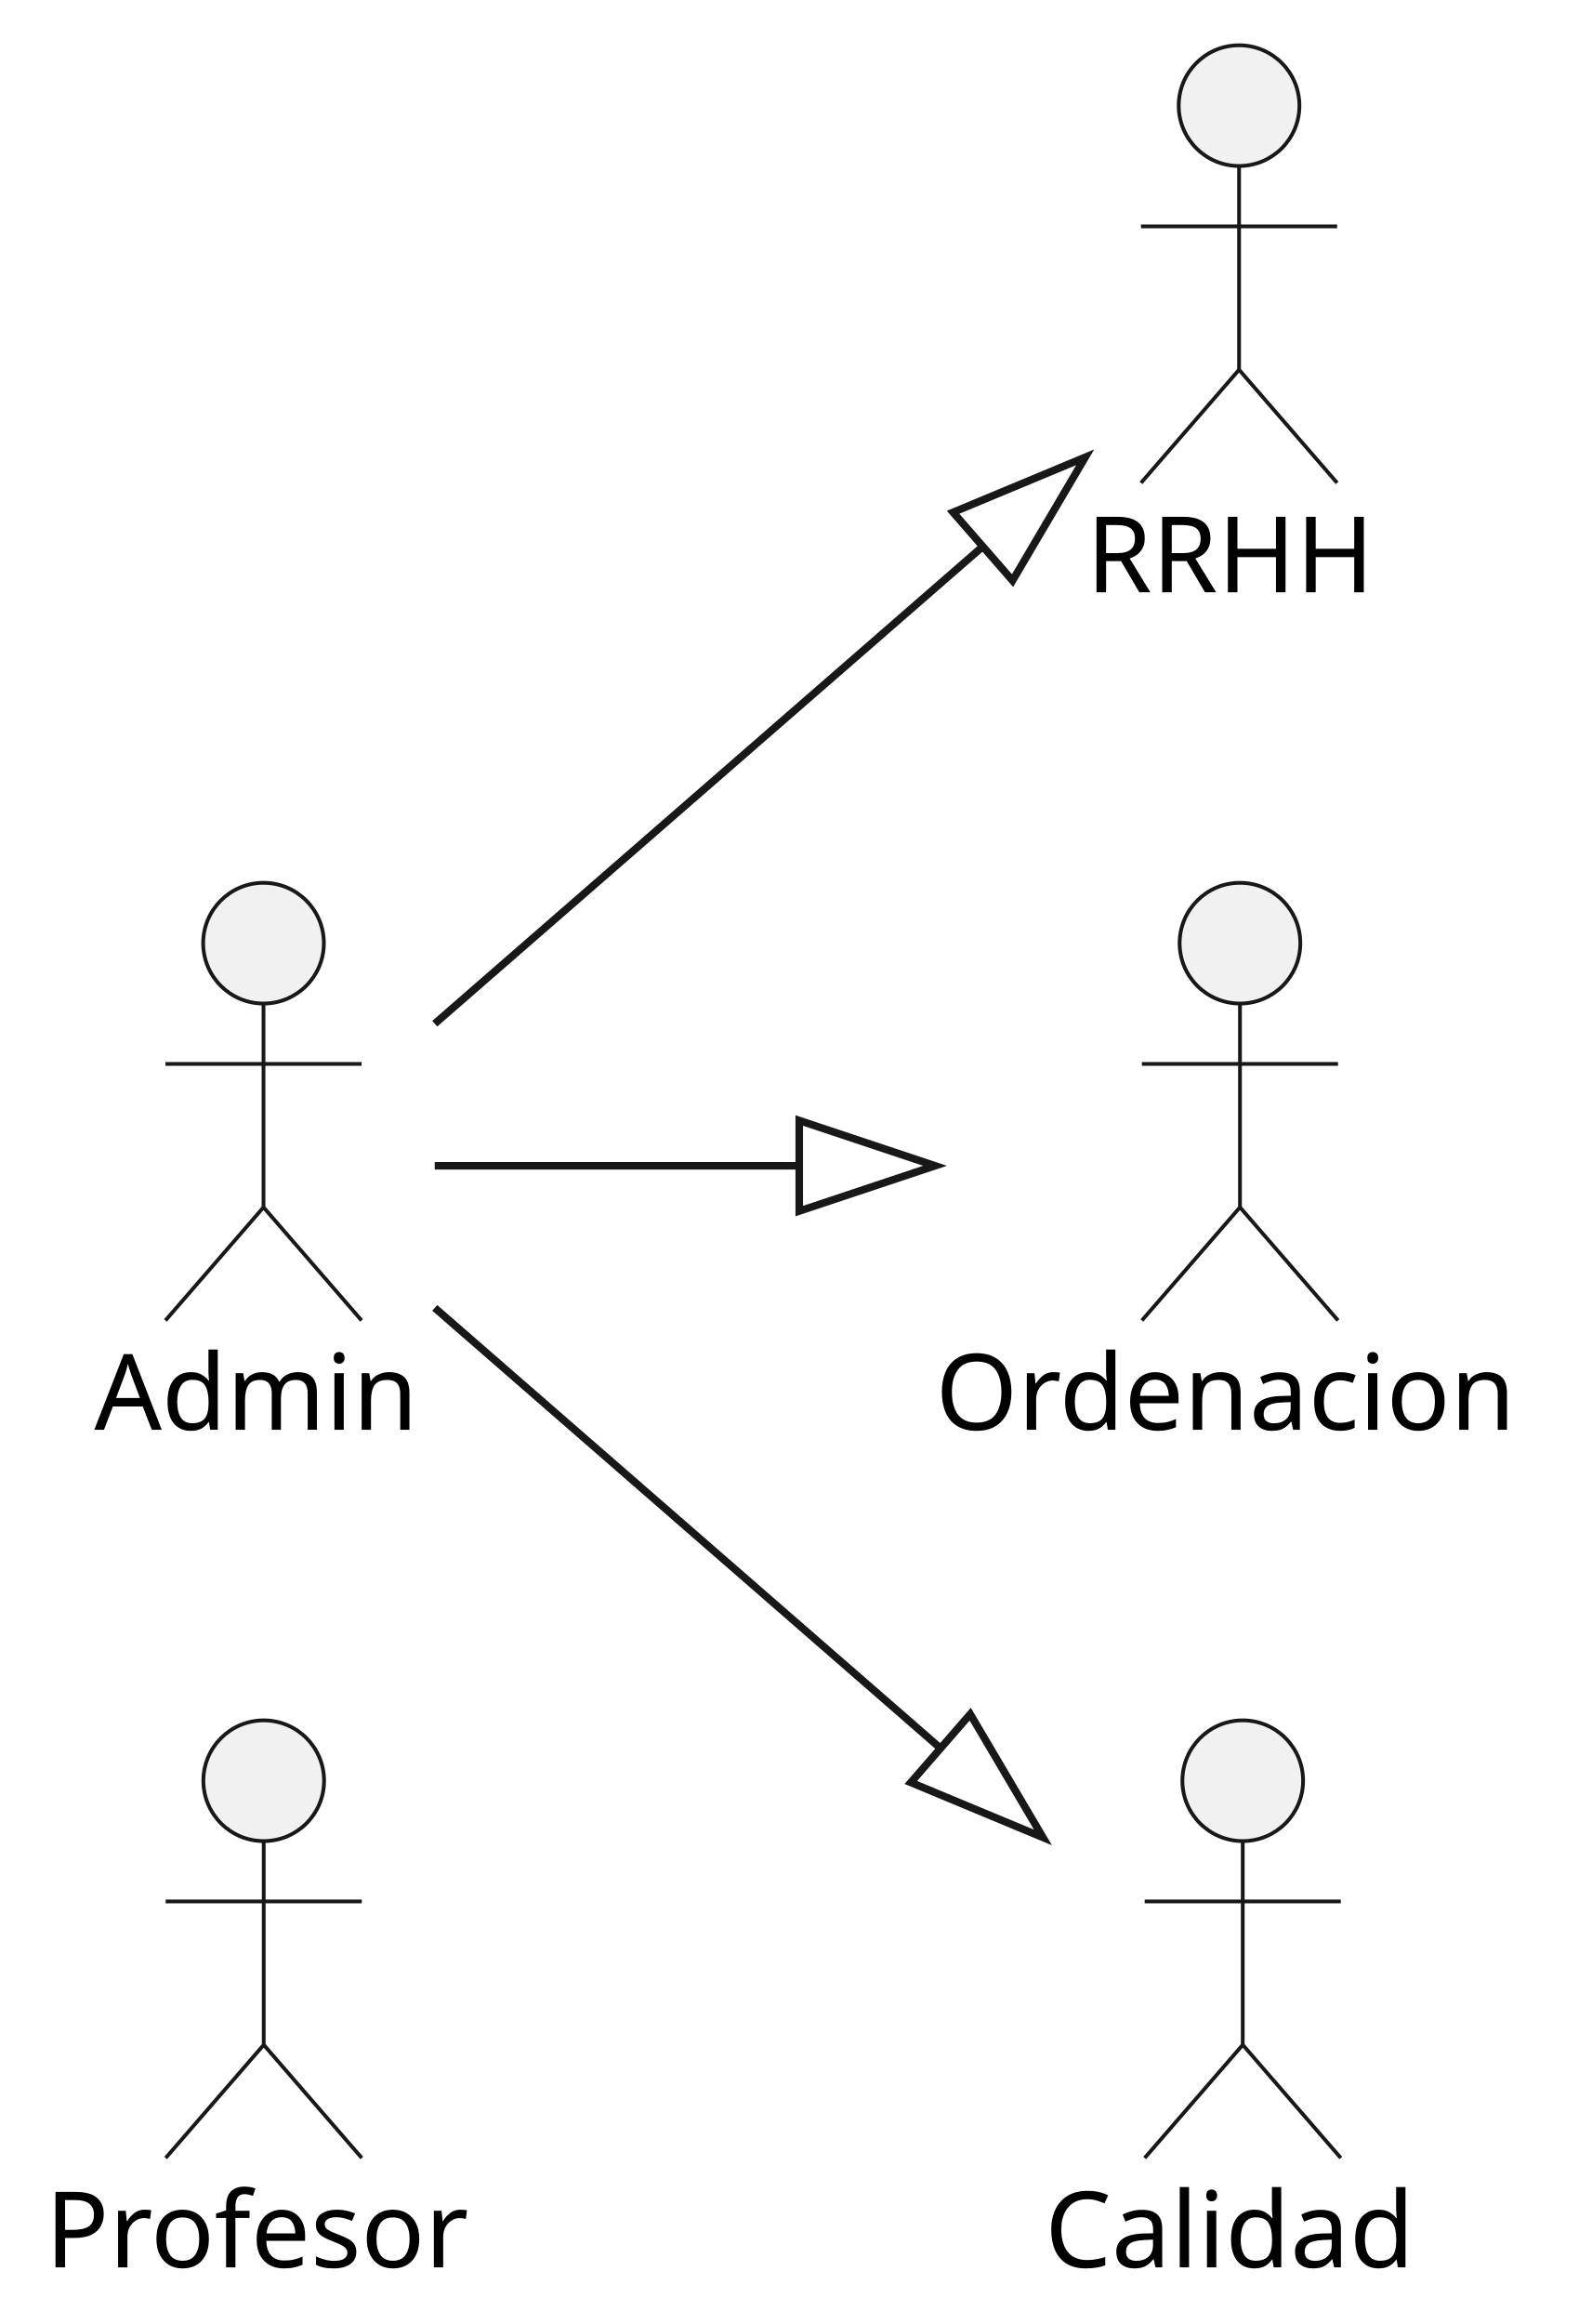
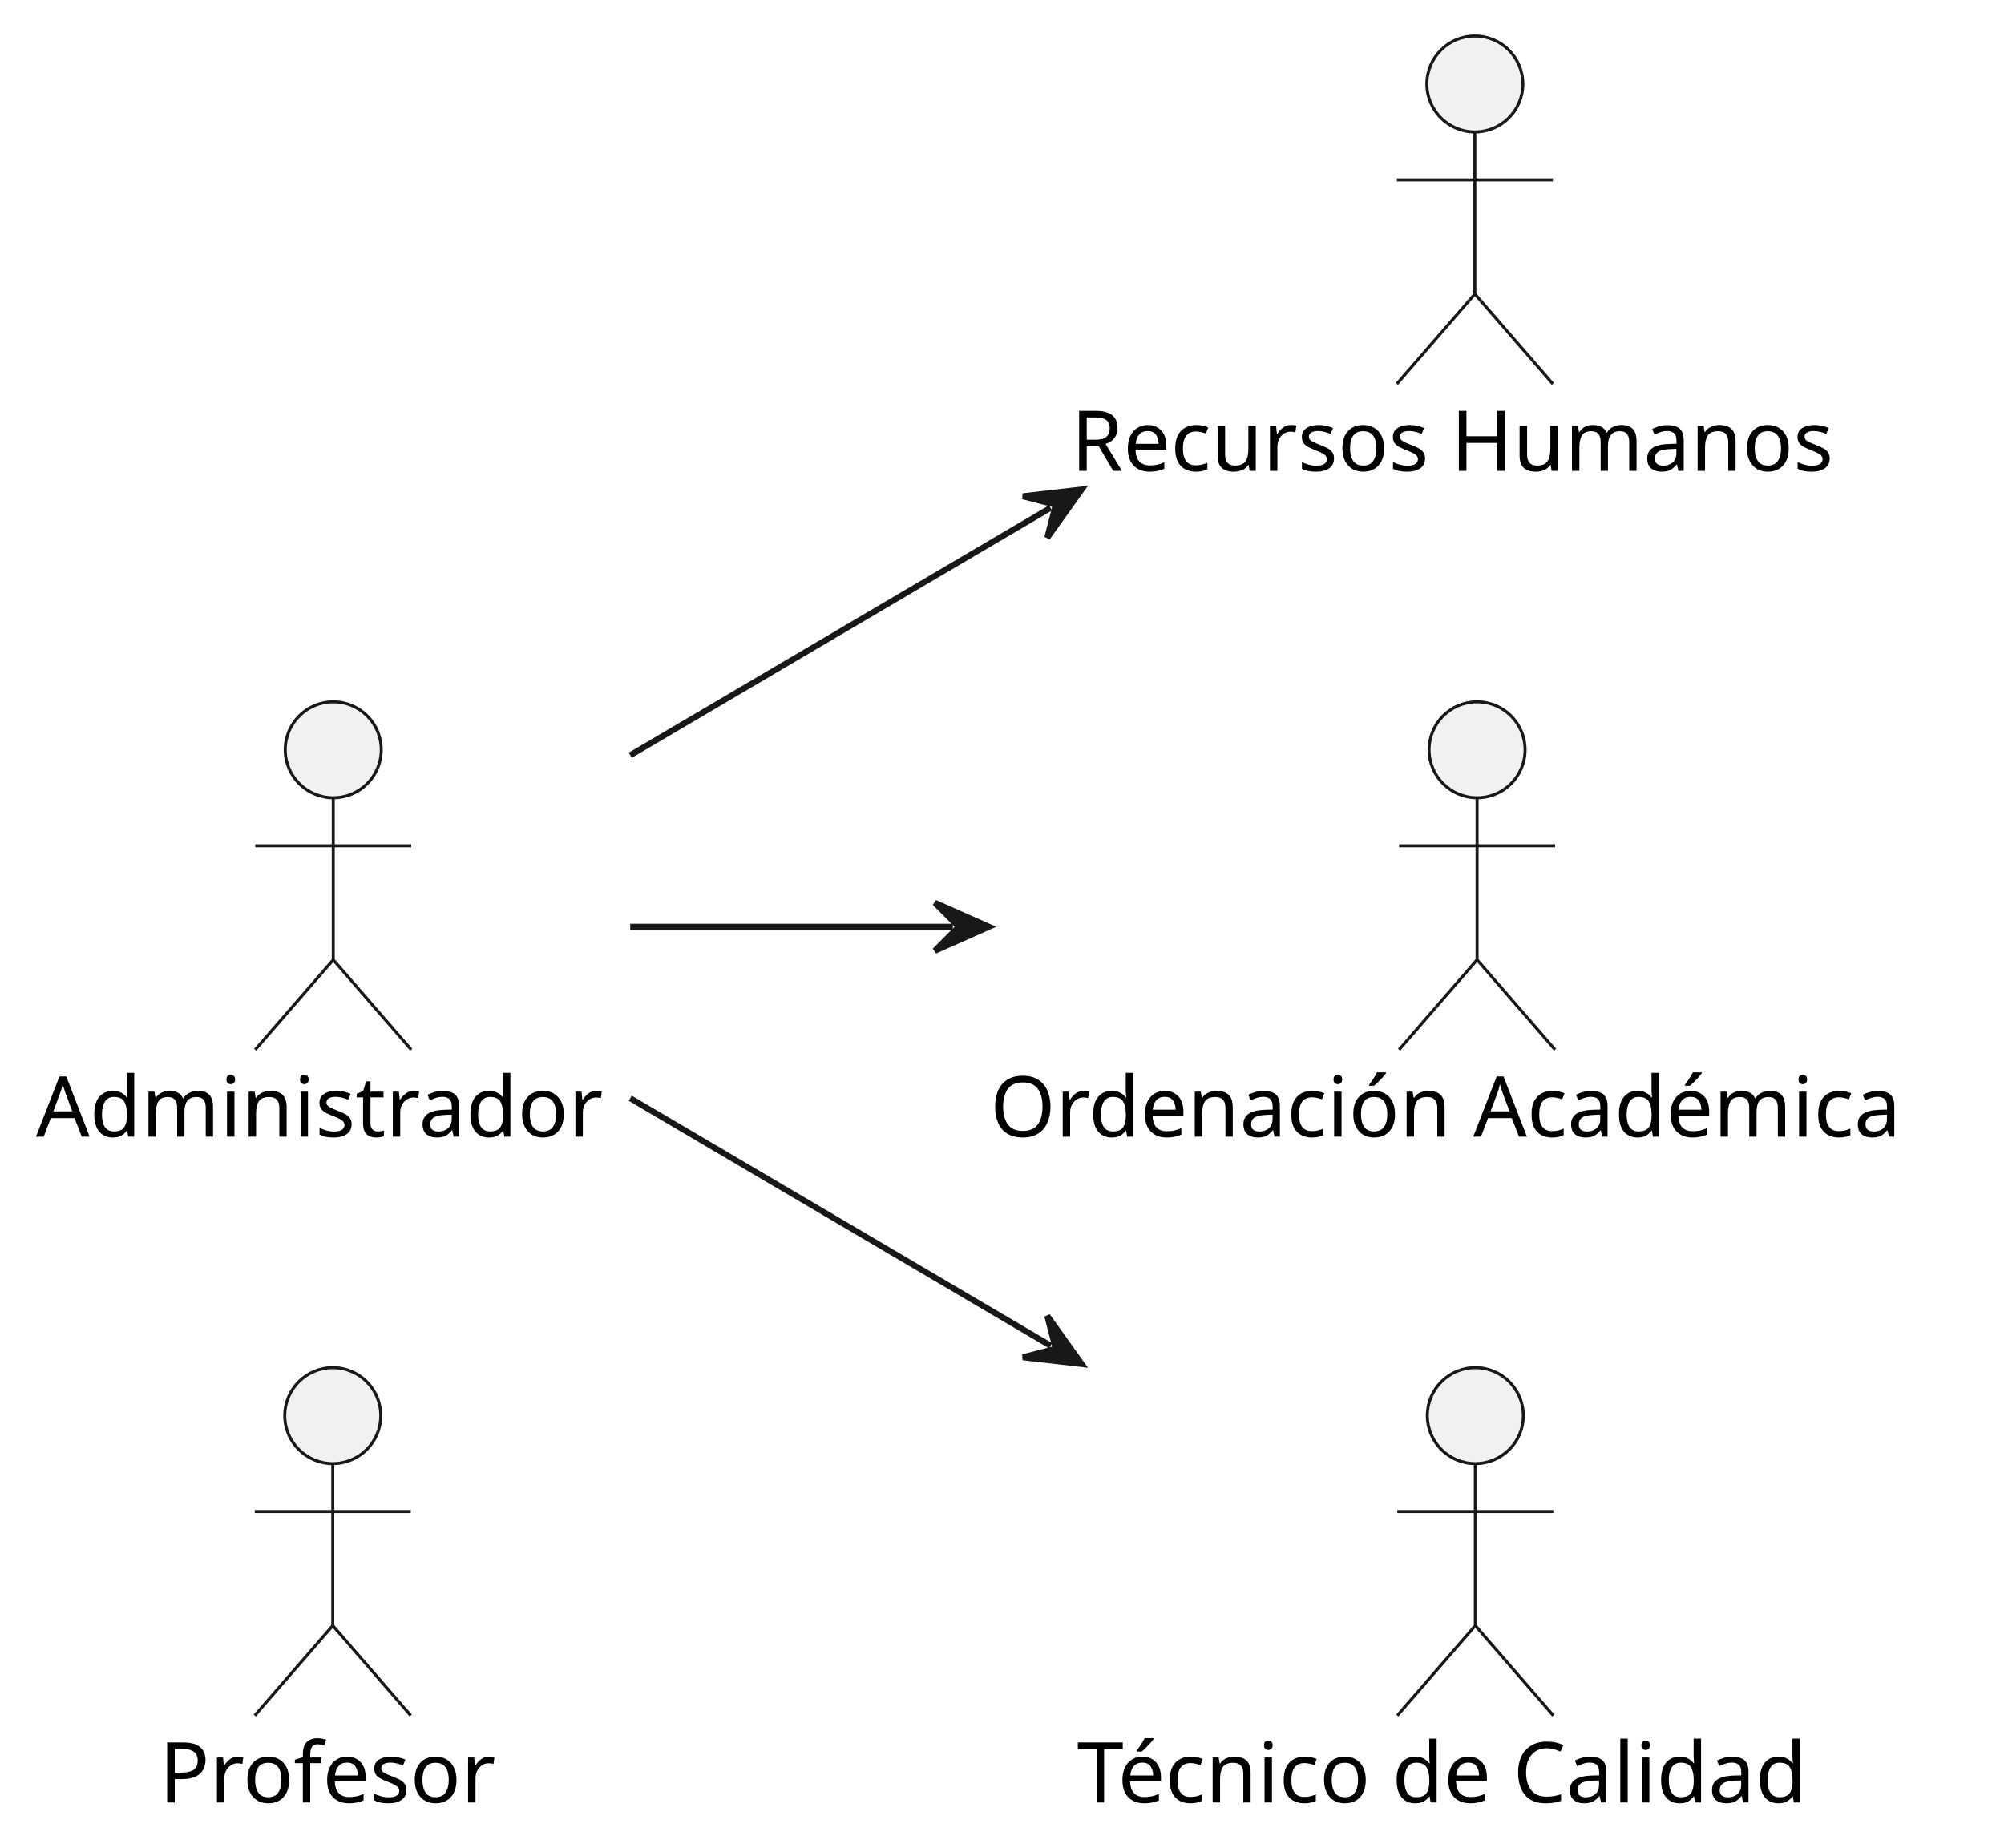
- <svg xmlns="http://www.w3.org/2000/svg" contentStyleType="text/css" height="308px" preserveAspectRatio="none" style="width:211px;height:308px;background:#FFFFFF;" version="1.1" viewBox="0 0 211 308" width="211px" zoomAndPan="magnify">
+ <svg xmlns="http://www.w3.org/2000/svg" contentStyleType="text/css" height="308px" preserveAspectRatio="none" style="width:334px;height:308px;background:#FFFFFF;" version="1.1" viewBox="0 0 334 308" width="334px" zoomAndPan="magnify">
  <defs />
  <g>
    <g id="elem_Profesor">
-       <ellipse cx="34.96" cy="236" fill="#F1F1F1" rx="8" ry="8" style="stroke:#181818;stroke-width:0.5;" />
-       <path d="M34.96,244 L34.96,271 M21.96,252 L47.96,252 M34.96,271 L21.96,286 M34.96,271 L47.96,286 " fill="none" style="stroke:#181818;stroke-width:0.5;" />
-       <text fill="#000000" font-family="sans-serif" font-size="14" lengthAdjust="spacing" textLength="57.921" x="6" y="300.495">Profesor</text>
+       <ellipse cx="55.46" cy="236" fill="#F1F1F1" rx="8" ry="8" style="stroke:#181818;stroke-width:0.5;" />
+       <path d="M55.46,244 L55.46,271 M42.46,252 L68.46,252 M55.46,271 L42.46,286 M55.46,271 L68.46,286 " fill="none" style="stroke:#181818;stroke-width:0.5;" />
+       <text fill="#000000" font-family="sans-serif" font-size="14" lengthAdjust="spacing" textLength="57.921" x="26.5" y="300.495">Profesor</text>
    </g>
-     <g id="elem_RRHH">
-       <ellipse cx="164.255" cy="14" fill="#F1F1F1" rx="8" ry="8" style="stroke:#181818;stroke-width:0.5;" />
-       <path d="M164.255,22 L164.255,49 M151.255,30 L177.255,30 M164.255,49 L151.255,64 M164.255,49 L177.255,64 " fill="none" style="stroke:#181818;stroke-width:0.5;" />
-       <text fill="#000000" font-family="sans-serif" font-size="14" lengthAdjust="spacing" textLength="40.51" x="144" y="78.495">RRHH</text>
+     <g id="elem_Administrador">
+       <ellipse cx="55.54" cy="125" fill="#F1F1F1" rx="8" ry="8" style="stroke:#181818;stroke-width:0.5;" />
+       <path d="M55.54,133 L55.54,160 M42.54,141 L68.54,141 M55.54,160 L42.54,175 M55.54,160 L68.54,175 " fill="none" style="stroke:#181818;stroke-width:0.5;" />
+       <text fill="#000000" font-family="sans-serif" font-size="14" lengthAdjust="spacing" textLength="99.08" x="6" y="189.495">Administrador</text>
    </g>
-     <g id="elem_Ordenacion">
-       <ellipse cx="164.376" cy="125" fill="#F1F1F1" rx="8" ry="8" style="stroke:#181818;stroke-width:0.5;" />
-       <path d="M164.376,133 L164.376,160 M151.376,141 L177.376,141 M164.376,160 L151.376,175 M164.376,160 L177.376,175 " fill="none" style="stroke:#181818;stroke-width:0.5;" />
-       <text fill="#000000" font-family="sans-serif" font-size="14" lengthAdjust="spacing" textLength="80.753" x="124" y="189.495">Ordenacion</text>
+     <g id="elem_Recursos Humanos">
+       <ellipse cx="245.81" cy="14" fill="#F1F1F1" rx="8" ry="8" style="stroke:#181818;stroke-width:0.5;" />
+       <path d="M245.81,22 L245.81,49 M232.81,30 L258.81,30 M245.81,49 L232.81,64 M245.81,49 L258.81,64 " fill="none" style="stroke:#181818;stroke-width:0.5;" />
+       <text fill="#000000" font-family="sans-serif" font-size="14" lengthAdjust="spacing" textLength="134.62" x="178.5" y="78.495">Recursos Humanos</text>
    </g>
-     <g id="elem_Calidad">
-       <ellipse cx="164.743" cy="236" fill="#F1F1F1" rx="8" ry="8" style="stroke:#181818;stroke-width:0.5;" />
-       <path d="M164.743,244 L164.743,271 M151.743,252 L177.743,252 M164.743,271 L151.743,286 M164.743,271 L177.743,286 " fill="none" style="stroke:#181818;stroke-width:0.5;" />
-       <text fill="#000000" font-family="sans-serif" font-size="14" lengthAdjust="spacing" textLength="52.486" x="138.5" y="300.495">Calidad</text>
+     <g id="elem_Ordenación Académica">
+       <ellipse cx="246.18" cy="125" fill="#F1F1F1" rx="8" ry="8" style="stroke:#181818;stroke-width:0.5;" />
+       <path d="M246.18,133 L246.18,160 M233.18,141 L259.18,141 M246.18,160 L233.18,175 M246.18,160 L259.18,175 " fill="none" style="stroke:#181818;stroke-width:0.5;" />
+       <text fill="#000000" font-family="sans-serif" font-size="14" lengthAdjust="spacing" textLength="162.36" x="165" y="189.495">Ordenación Académica</text>
    </g>
-     <g id="elem_Admin">
-       <ellipse cx="34.932" cy="125" fill="#F1F1F1" rx="8" ry="8" style="stroke:#181818;stroke-width:0.5;" />
-       <path d="M34.932,133 L34.932,160 M21.932,141 L47.932,141 M34.932,160 L21.932,175 M34.932,160 L47.932,175 " fill="none" style="stroke:#181818;stroke-width:0.5;" />
-       <text fill="#000000" font-family="sans-serif" font-size="14" lengthAdjust="spacing" textLength="44.864" x="12.5" y="189.495">Admin</text>
+     <g id="elem_Técnico de Calidad">
+       <ellipse cx="245.887" cy="236" fill="#F1F1F1" rx="8" ry="8" style="stroke:#181818;stroke-width:0.5;" />
+       <path d="M245.887,244 L245.887,271 M232.887,252 L258.887,252 M245.887,271 L232.887,286 M245.887,271 L258.887,286 " fill="none" style="stroke:#181818;stroke-width:0.5;" />
+       <text fill="#000000" font-family="sans-serif" font-size="14" lengthAdjust="spacing" textLength="132.774" x="179.5" y="300.495">Técnico de Calidad</text>
    </g>
-     <g id="link_Admin_RRHH">
-       <path d="M57.63,135.67 C81.78,114.64 106.976,92.721 130.286,72.421 " fill="none" id="Admin-to-RRHH" style="stroke:#181818;stroke-width:1;" />
-       <polygon fill="none" points="143.86,60.6,126.345,67.897,134.226,76.946,143.86,60.6" style="stroke:#181818;stroke-width:1;" />
+     <g id="link_Administrador_Recursos Humanos">
+       <path d="M105.04,125.91 C127.95,112.43 150.441,99.186 175.101,84.656 " fill="none" id="Administrador-to-Recursos Humanos" style="stroke:#181818;stroke-width:1;" />
+       <polygon fill="#181818" points="180.27,81.61,170.485,82.733,175.962,84.148,174.547,89.625,180.27,81.61" style="stroke:#181818;stroke-width:1;" />
    </g>
-     <g id="link_Admin_Ordenacion">
-       <path d="M57.63,154.5 C75.75,154.5 84.08,154.5 105.95,154.5 " fill="none" id="Admin-to-Ordenacion" style="stroke:#181818;stroke-width:1;" />
-       <polygon fill="none" points="123.95,154.5,105.95,148.5,105.95,160.5,123.95,154.5" style="stroke:#181818;stroke-width:1;" />
+     <g id="link_Administrador_Ordenación Académica">
+       <path d="M105.04,154.5 C123.26,154.5 138.48,154.5 158.81,154.5 " fill="none" id="Administrador-to-Ordenación Académica" style="stroke:#181818;stroke-width:1;" />
+       <polygon fill="#181818" points="164.81,154.5,155.81,150.5,159.81,154.5,155.81,158.5,164.81,154.5" style="stroke:#181818;stroke-width:1;" />
    </g>
-     <g id="link_Admin_Calidad">
-       <path d="M57.63,173.33 C79.94,192.75 101.121,211.204 124.681,231.704 " fill="none" id="Admin-to-Calidad" style="stroke:#181818;stroke-width:1;" />
-       <polygon fill="none" points="138.26,243.52,128.619,227.178,120.742,236.231,138.26,243.52" style="stroke:#181818;stroke-width:1;" />
+     <g id="link_Administrador_Técnico de Calidad">
+       <path d="M105.04,183.09 C127.95,196.57 150.441,209.814 175.101,224.344 " fill="none" id="Administrador-to-Técnico de Calidad" style="stroke:#181818;stroke-width:1;" />
+       <polygon fill="#181818" points="180.27,227.39,174.547,219.375,175.962,224.852,170.485,226.267,180.27,227.39" style="stroke:#181818;stroke-width:1;" />
    </g>
  </g>
</svg>
